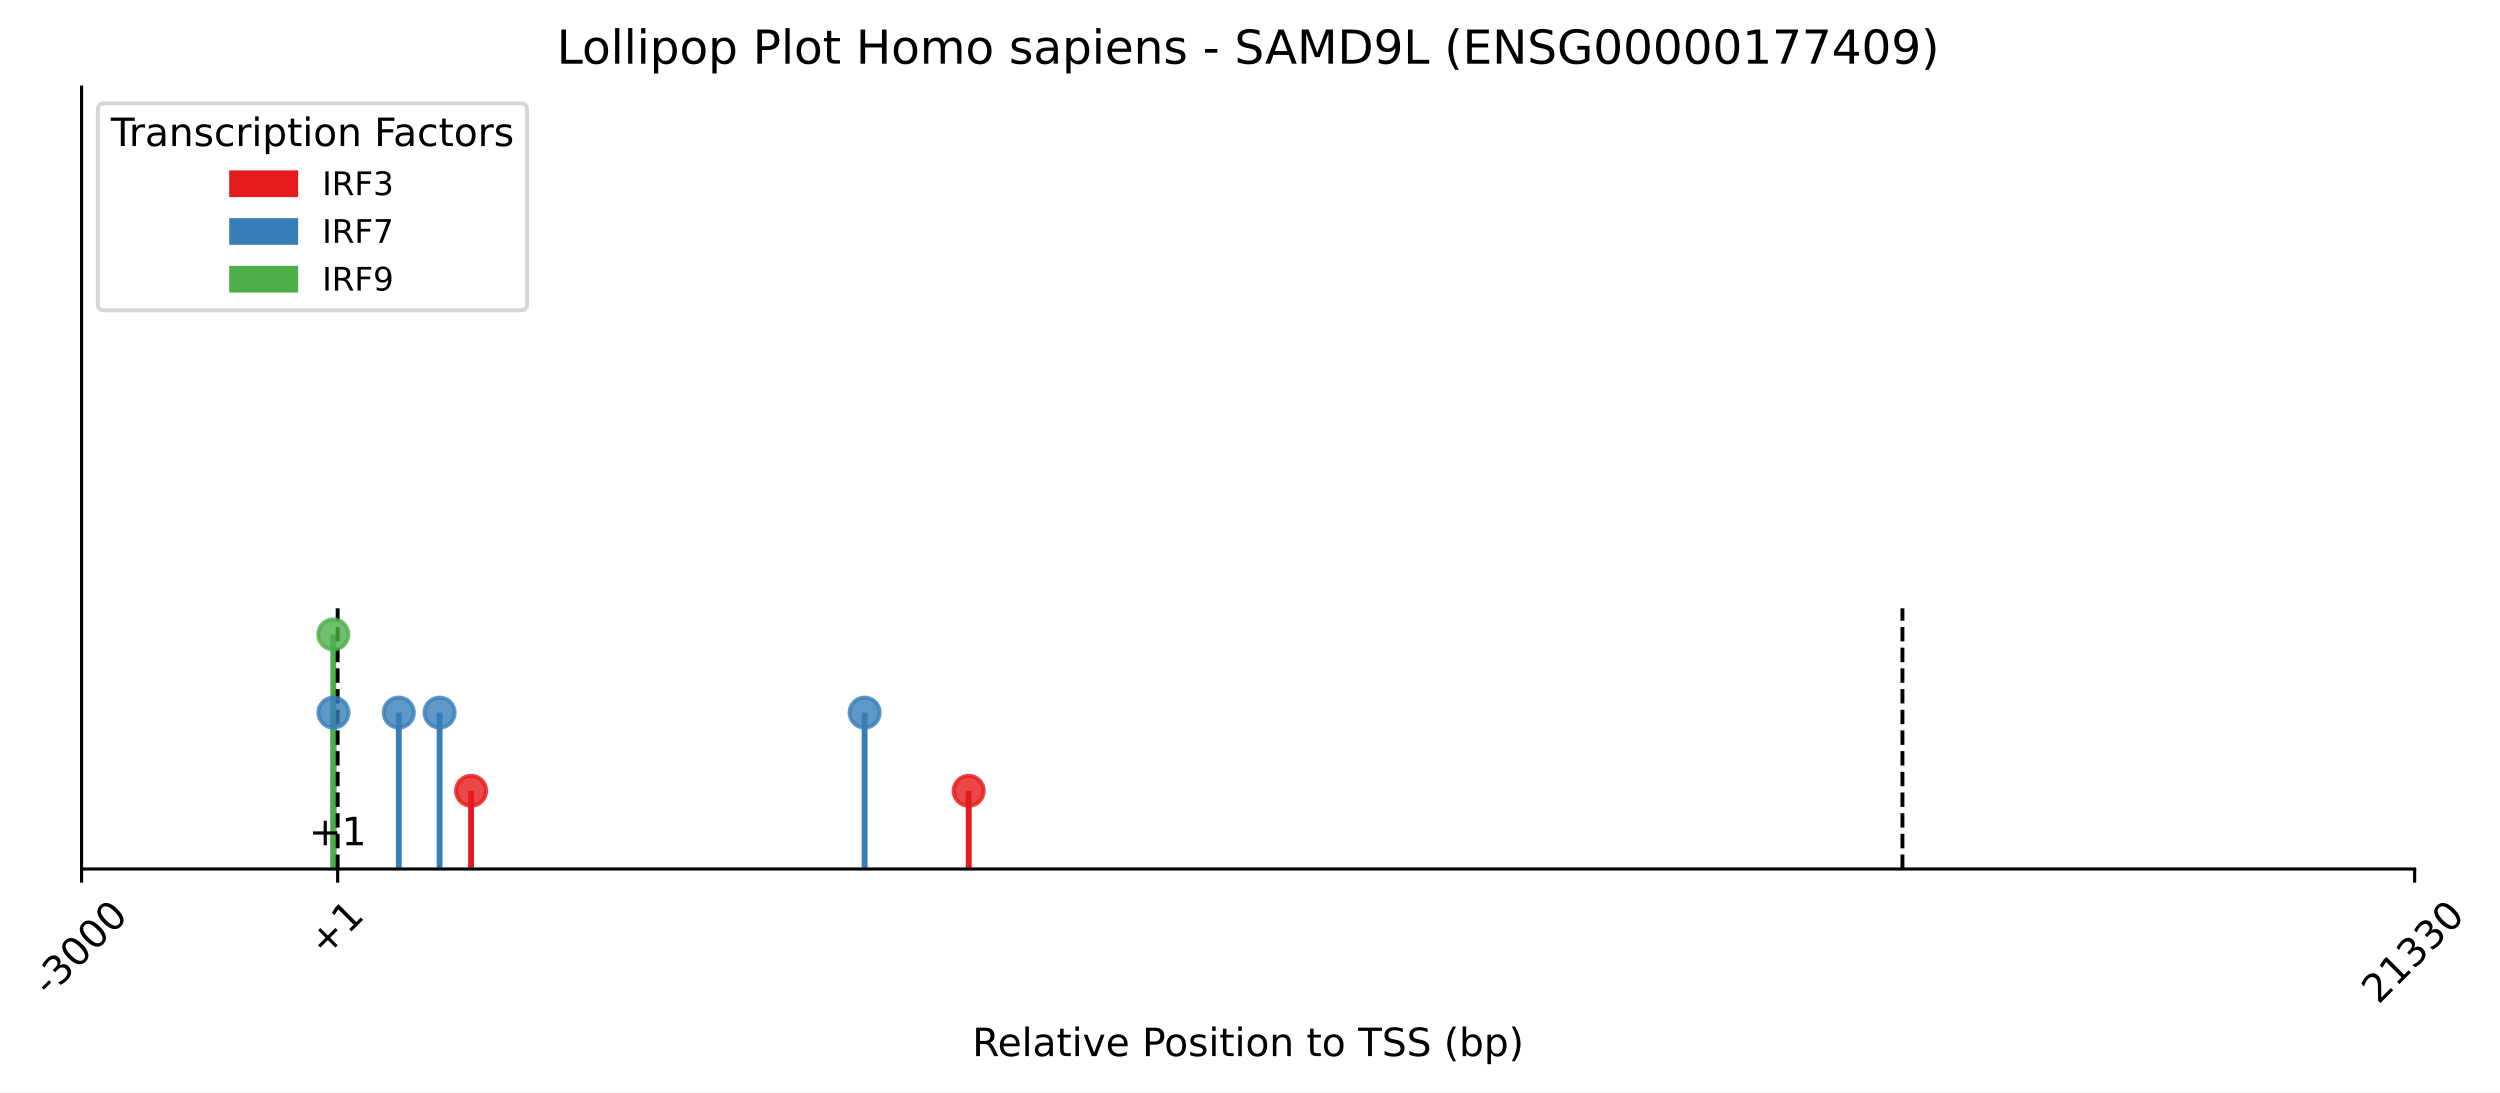
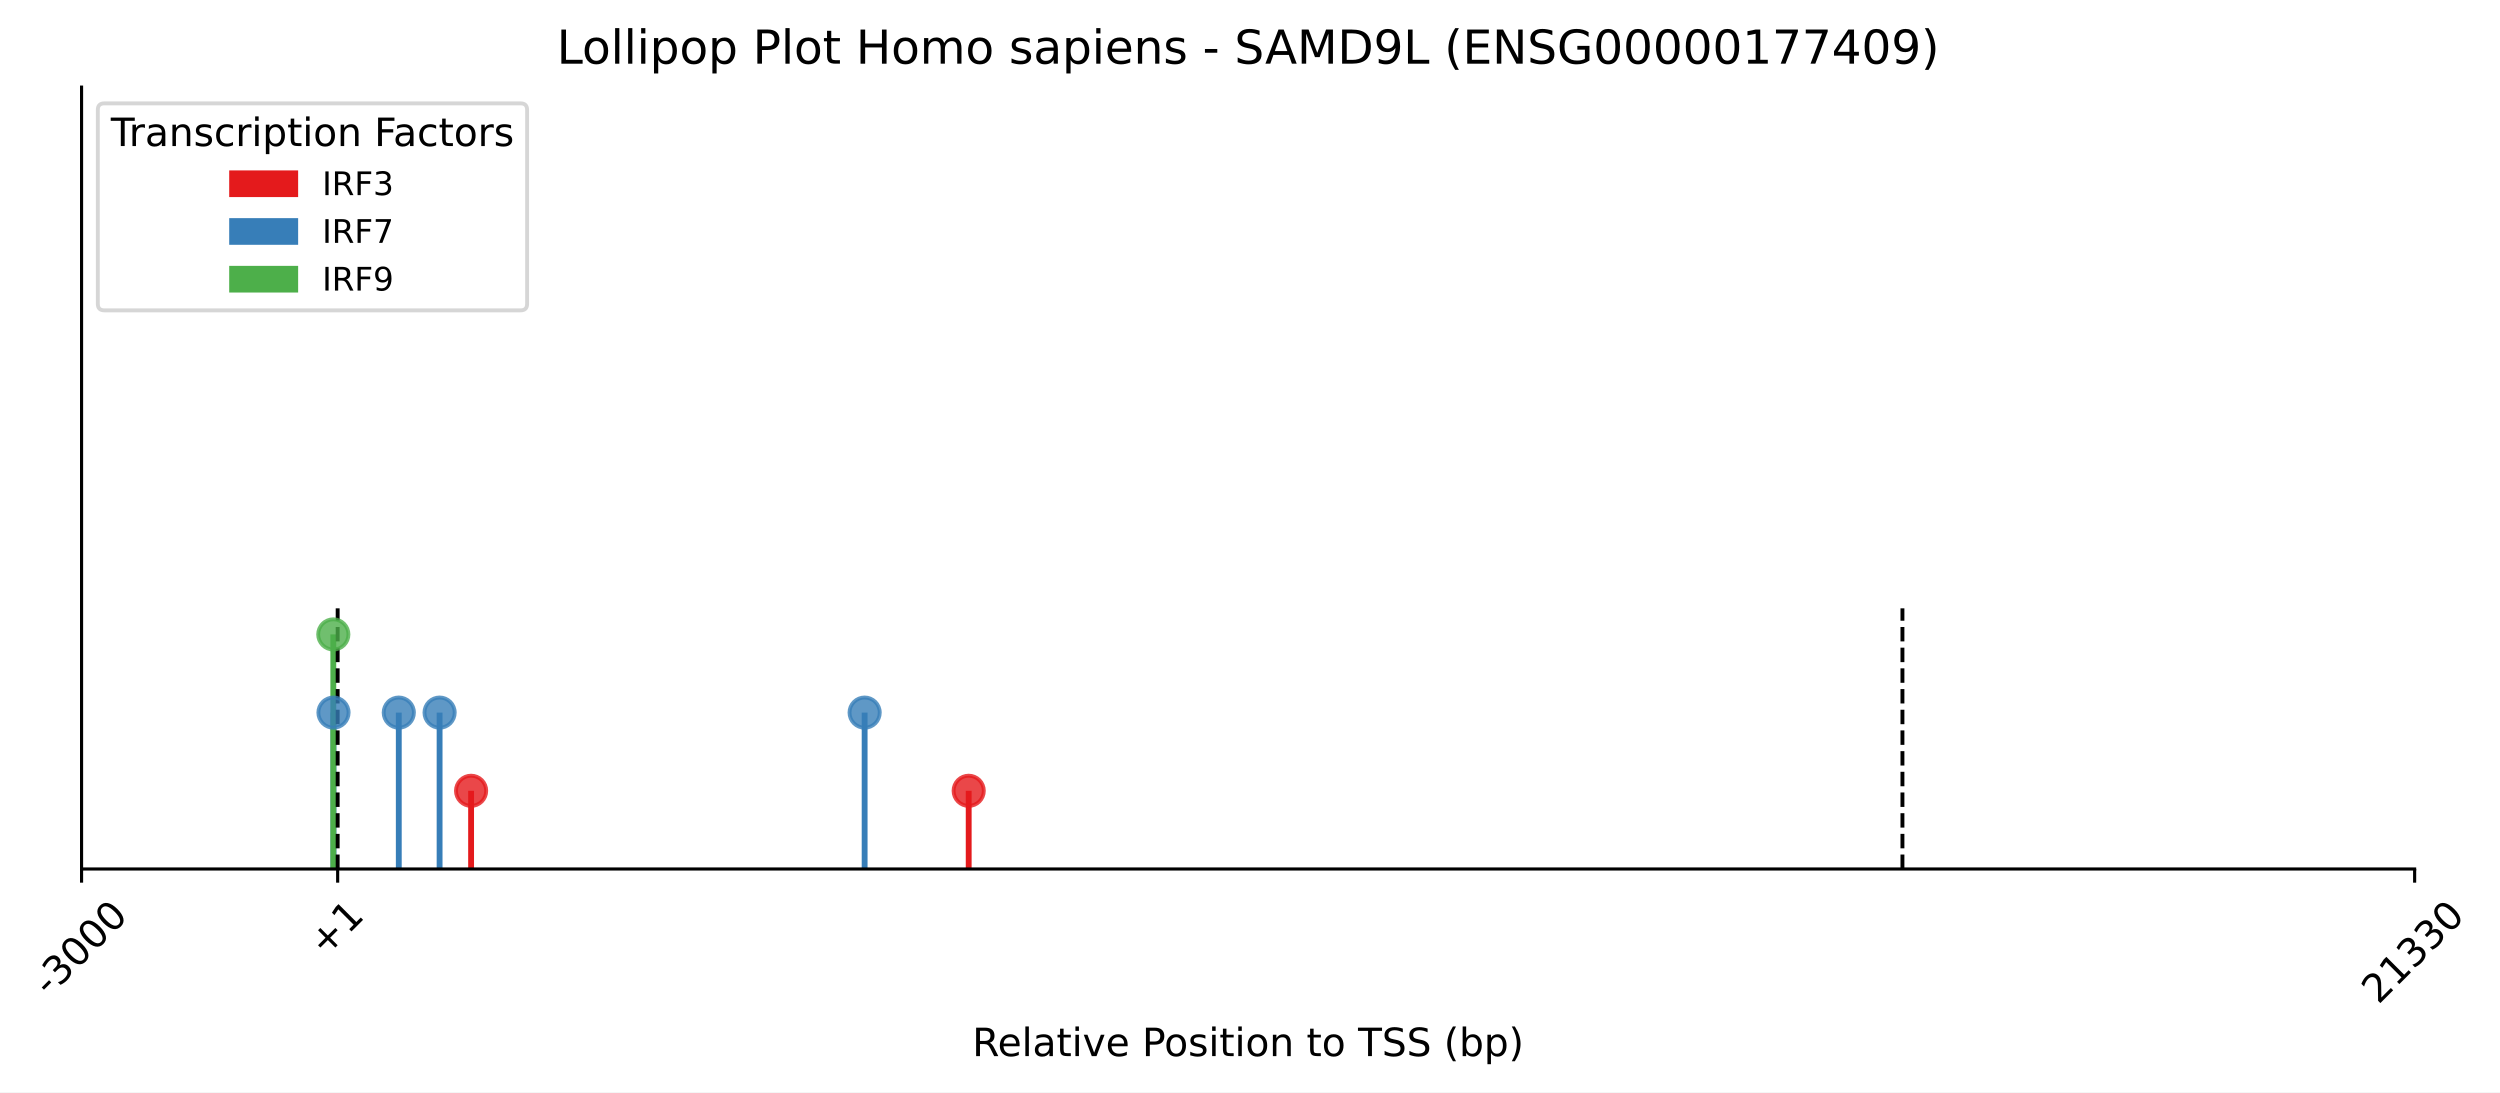
<svg xmlns="http://www.w3.org/2000/svg" xmlns:xlink="http://www.w3.org/1999/xlink" width="640.463pt" height="279.838pt" viewBox="0 0 640.463 279.838" version="1.1">
  <defs>
    <style type="text/css">*{stroke-linejoin: round; stroke-linecap: butt}</style>
  </defs>
  <g id="figure_1">
    <g id="patch_1">
      <path d="M 0 279.838  L 640.463 279.838  L 640.463 0  L 0 0  z " style="fill: #ffffff" />
    </g>
    <g id="axes_1">
      <g id="patch_2">
        <path d="M 20.895 222.622  L 618.594 222.622  L 618.594 22.318  L 20.895 22.318  z " style="fill: #ffffff" />
      </g>
      <g id="matplotlib.axis_1">
        <g id="xtick_1">
          <g id="line2d_1">
            <defs>
-               <path id="m118e1565bb" d="M 0 0  L 0 3.5  " style="stroke: #000000; stroke-width: 0.8" />
+               <path id="m375682f991" d="M 0 0  L 0 3.5  " style="stroke: #000000; stroke-width: 0.8" />
            </defs>
            <g>
-               <use xlink:href="#m118e1565bb" x="20.895" y="222.622" style="stroke: #000000; stroke-width: 0.8" />
+               <use xlink:href="#m375682f991" x="20.895" y="222.622" style="stroke: #000000; stroke-width: 0.8" />
            </g>
          </g>
          <g id="text_1">
            <g transform="translate(12.57291 255.542) rotate(-45) scale(0.1 -0.1)">
              <defs>
                <path id="DejaVuSans-2d" d="M 313 2009  L 1997 2009  L 1997 1497  L 313 1497  L 313 2009  z " transform="scale(0.015625)" />
                <path id="DejaVuSans-33" d="M 2597 2516  Q 3050 2419 3304 2112  Q 3559 1806 3559 1356  Q 3559 666 3084 287  Q 2609 -91 1734 -91  Q 1441 -91 1130 -33  Q 819 25 488 141  L 488 750  Q 750 597 1062 519  Q 1375 441 1716 441  Q 2309 441 2620 675  Q 2931 909 2931 1356  Q 2931 1769 2642 2001  Q 2353 2234 1838 2234  L 1294 2234  L 1294 2753  L 1863 2753  Q 2328 2753 2575 2939  Q 2822 3125 2822 3475  Q 2822 3834 2567 4026  Q 2313 4219 1838 4219  Q 1578 4219 1281 4162  Q 984 4106 628 3988  L 628 4550  Q 988 4650 1302 4700  Q 1616 4750 1894 4750  Q 2613 4750 3031 4423  Q 3450 4097 3450 3541  Q 3450 3153 3228 2886  Q 3006 2619 2597 2516  z " transform="scale(0.015625)" />
                <path id="DejaVuSans-30" d="M 2034 4250  Q 1547 4250 1301 3770  Q 1056 3291 1056 2328  Q 1056 1369 1301 889  Q 1547 409 2034 409  Q 2525 409 2770 889  Q 3016 1369 3016 2328  Q 3016 3291 2770 3770  Q 2525 4250 2034 4250  z M 2034 4750  Q 2819 4750 3233 4129  Q 3647 3509 3647 2328  Q 3647 1150 3233 529  Q 2819 -91 2034 -91  Q 1250 -91 836 529  Q 422 1150 422 2328  Q 422 3509 836 4129  Q 1250 4750 2034 4750  z " transform="scale(0.015625)" />
              </defs>
              <use xlink:href="#DejaVuSans-2d" />
              <use xlink:href="#DejaVuSans-33" x="36.084" />
              <use xlink:href="#DejaVuSans-30" x="99.707" />
              <use xlink:href="#DejaVuSans-30" x="163.33" />
              <use xlink:href="#DejaVuSans-30" x="226.953" />
            </g>
          </g>
        </g>
        <g id="xtick_2">
          <g id="line2d_2">
            <g>
-               <use xlink:href="#m118e1565bb" x="86.504" y="222.622" style="stroke: #000000; stroke-width: 0.8" />
+               <use xlink:href="#m375682f991" x="86.504" y="222.622" style="stroke: #000000; stroke-width: 0.8" />
            </g>
          </g>
          <g id="text_2">
            <g transform="translate(83.2433 245.4193) rotate(-45) scale(0.1 -0.1)">
              <defs>
                <path id="DejaVuSans-2b" d="M 2944 4013  L 2944 2272  L 4684 2272  L 4684 1741  L 2944 1741  L 2944 0  L 2419 0  L 2419 1741  L 678 1741  L 678 2272  L 2419 2272  L 2419 4013  L 2944 4013  z " transform="scale(0.015625)" />
                <path id="DejaVuSans-31" d="M 794 531  L 1825 531  L 1825 4091  L 703 3866  L 703 4441  L 1819 4666  L 2450 4666  L 2450 531  L 3481 531  L 3481 0  L 794 0  L 794 531  z " transform="scale(0.015625)" />
              </defs>
              <use xlink:href="#DejaVuSans-2b" />
              <use xlink:href="#DejaVuSans-31" x="83.789" />
            </g>
          </g>
        </g>
        <g id="xtick_3">
          <g id="line2d_3">
            <g>
-               <use xlink:href="#m118e1565bb" x="618.594" y="222.622" style="stroke: #000000; stroke-width: 0.8" />
+               <use xlink:href="#m375682f991" x="618.594" y="222.622" style="stroke: #000000; stroke-width: 0.8" />
            </g>
          </g>
          <g id="text_3">
            <g transform="translate(609.2975 257.4898) rotate(-45) scale(0.1 -0.1)">
              <defs>
                <path id="DejaVuSans-32" d="M 1228 531  L 3431 531  L 3431 0  L 469 0  L 469 531  Q 828 903 1448 1529  Q 2069 2156 2228 2338  Q 2531 2678 2651 2914  Q 2772 3150 2772 3378  Q 2772 3750 2511 3984  Q 2250 4219 1831 4219  Q 1534 4219 1204 4116  Q 875 4013 500 3803  L 500 4441  Q 881 4594 1212 4672  Q 1544 4750 1819 4750  Q 2544 4750 2975 4387  Q 3406 4025 3406 3419  Q 3406 3131 3298 2873  Q 3191 2616 2906 2266  Q 2828 2175 2409 1742  Q 1991 1309 1228 531  z " transform="scale(0.015625)" />
              </defs>
              <use xlink:href="#DejaVuSans-32" />
              <use xlink:href="#DejaVuSans-31" x="63.623" />
              <use xlink:href="#DejaVuSans-33" x="127.246" />
              <use xlink:href="#DejaVuSans-33" x="190.869" />
              <use xlink:href="#DejaVuSans-30" x="254.492" />
            </g>
          </g>
        </g>
        <g id="text_4">
          <g transform="translate(249.0882 270.5588) scale(0.1 -0.1)">
            <defs>
              <path id="DejaVuSans-52" d="M 2841 2188  Q 3044 2119 3236 1894  Q 3428 1669 3622 1275  L 4263 0  L 3584 0  L 2988 1197  Q 2756 1666 2539 1819  Q 2322 1972 1947 1972  L 1259 1972  L 1259 0  L 628 0  L 628 4666  L 2053 4666  Q 2853 4666 3247 4331  Q 3641 3997 3641 3322  Q 3641 2881 3436 2590  Q 3231 2300 2841 2188  z M 1259 4147  L 1259 2491  L 2053 2491  Q 2509 2491 2742 2702  Q 2975 2913 2975 3322  Q 2975 3731 2742 3939  Q 2509 4147 2053 4147  L 1259 4147  z " transform="scale(0.015625)" />
              <path id="DejaVuSans-65" d="M 3597 1894  L 3597 1613  L 953 1613  Q 991 1019 1311 708  Q 1631 397 2203 397  Q 2534 397 2845 478  Q 3156 559 3463 722  L 3463 178  Q 3153 47 2828 -22  Q 2503 -91 2169 -91  Q 1331 -91 842 396  Q 353 884 353 1716  Q 353 2575 817 3079  Q 1281 3584 2069 3584  Q 2775 3584 3186 3129  Q 3597 2675 3597 1894  z M 3022 2063  Q 3016 2534 2758 2815  Q 2500 3097 2075 3097  Q 1594 3097 1305 2825  Q 1016 2553 972 2059  L 3022 2063  z " transform="scale(0.015625)" />
              <path id="DejaVuSans-6c" d="M 603 4863  L 1178 4863  L 1178 0  L 603 0  L 603 4863  z " transform="scale(0.015625)" />
              <path id="DejaVuSans-61" d="M 2194 1759  Q 1497 1759 1228 1600  Q 959 1441 959 1056  Q 959 750 1161 570  Q 1363 391 1709 391  Q 2188 391 2477 730  Q 2766 1069 2766 1631  L 2766 1759  L 2194 1759  z M 3341 1997  L 3341 0  L 2766 0  L 2766 531  Q 2569 213 2275 61  Q 1981 -91 1556 -91  Q 1019 -91 701 211  Q 384 513 384 1019  Q 384 1609 779 1909  Q 1175 2209 1959 2209  L 2766 2209  L 2766 2266  Q 2766 2663 2505 2880  Q 2244 3097 1772 3097  Q 1472 3097 1187 3025  Q 903 2953 641 2809  L 641 3341  Q 956 3463 1253 3523  Q 1550 3584 1831 3584  Q 2591 3584 2966 3190  Q 3341 2797 3341 1997  z " transform="scale(0.015625)" />
              <path id="DejaVuSans-74" d="M 1172 4494  L 1172 3500  L 2356 3500  L 2356 3053  L 1172 3053  L 1172 1153  Q 1172 725 1289 603  Q 1406 481 1766 481  L 2356 481  L 2356 0  L 1766 0  Q 1100 0 847 248  Q 594 497 594 1153  L 594 3053  L 172 3053  L 172 3500  L 594 3500  L 594 4494  L 1172 4494  z " transform="scale(0.015625)" />
              <path id="DejaVuSans-69" d="M 603 3500  L 1178 3500  L 1178 0  L 603 0  L 603 3500  z M 603 4863  L 1178 4863  L 1178 4134  L 603 4134  L 603 4863  z " transform="scale(0.015625)" />
              <path id="DejaVuSans-76" d="M 191 3500  L 800 3500  L 1894 563  L 2988 3500  L 3597 3500  L 2284 0  L 1503 0  L 191 3500  z " transform="scale(0.015625)" />
              <path id="DejaVuSans-20" transform="scale(0.015625)" />
              <path id="DejaVuSans-50" d="M 1259 4147  L 1259 2394  L 2053 2394  Q 2494 2394 2734 2622  Q 2975 2850 2975 3272  Q 2975 3691 2734 3919  Q 2494 4147 2053 4147  L 1259 4147  z M 628 4666  L 2053 4666  Q 2838 4666 3239 4311  Q 3641 3956 3641 3272  Q 3641 2581 3239 2228  Q 2838 1875 2053 1875  L 1259 1875  L 1259 0  L 628 0  L 628 4666  z " transform="scale(0.015625)" />
              <path id="DejaVuSans-6f" d="M 1959 3097  Q 1497 3097 1228 2736  Q 959 2375 959 1747  Q 959 1119 1226 758  Q 1494 397 1959 397  Q 2419 397 2687 759  Q 2956 1122 2956 1747  Q 2956 2369 2687 2733  Q 2419 3097 1959 3097  z M 1959 3584  Q 2709 3584 3137 3096  Q 3566 2609 3566 1747  Q 3566 888 3137 398  Q 2709 -91 1959 -91  Q 1206 -91 779 398  Q 353 888 353 1747  Q 353 2609 779 3096  Q 1206 3584 1959 3584  z " transform="scale(0.015625)" />
              <path id="DejaVuSans-73" d="M 2834 3397  L 2834 2853  Q 2591 2978 2328 3040  Q 2066 3103 1784 3103  Q 1356 3103 1142 2972  Q 928 2841 928 2578  Q 928 2378 1081 2264  Q 1234 2150 1697 2047  L 1894 2003  Q 2506 1872 2764 1633  Q 3022 1394 3022 966  Q 3022 478 2636 193  Q 2250 -91 1575 -91  Q 1294 -91 989 -36  Q 684 19 347 128  L 347 722  Q 666 556 975 473  Q 1284 391 1588 391  Q 1994 391 2212 530  Q 2431 669 2431 922  Q 2431 1156 2273 1281  Q 2116 1406 1581 1522  L 1381 1569  Q 847 1681 609 1914  Q 372 2147 372 2553  Q 372 3047 722 3315  Q 1072 3584 1716 3584  Q 2034 3584 2315 3537  Q 2597 3491 2834 3397  z " transform="scale(0.015625)" />
              <path id="DejaVuSans-6e" d="M 3513 2113  L 3513 0  L 2938 0  L 2938 2094  Q 2938 2591 2744 2837  Q 2550 3084 2163 3084  Q 1697 3084 1428 2787  Q 1159 2491 1159 1978  L 1159 0  L 581 0  L 581 3500  L 1159 3500  L 1159 2956  Q 1366 3272 1645 3428  Q 1925 3584 2291 3584  Q 2894 3584 3203 3211  Q 3513 2838 3513 2113  z " transform="scale(0.015625)" />
              <path id="DejaVuSans-54" d="M -19 4666  L 3928 4666  L 3928 4134  L 2272 4134  L 2272 0  L 1638 0  L 1638 4134  L -19 4134  L -19 4666  z " transform="scale(0.015625)" />
              <path id="DejaVuSans-53" d="M 3425 4513  L 3425 3897  Q 3066 4069 2747 4153  Q 2428 4238 2131 4238  Q 1616 4238 1336 4038  Q 1056 3838 1056 3469  Q 1056 3159 1242 3001  Q 1428 2844 1947 2747  L 2328 2669  Q 3034 2534 3370 2195  Q 3706 1856 3706 1288  Q 3706 609 3251 259  Q 2797 -91 1919 -91  Q 1588 -91 1214 -16  Q 841 59 441 206  L 441 856  Q 825 641 1194 531  Q 1563 422 1919 422  Q 2459 422 2753 634  Q 3047 847 3047 1241  Q 3047 1584 2836 1778  Q 2625 1972 2144 2069  L 1759 2144  Q 1053 2284 737 2584  Q 422 2884 422 3419  Q 422 4038 858 4394  Q 1294 4750 2059 4750  Q 2388 4750 2728 4690  Q 3069 4631 3425 4513  z " transform="scale(0.015625)" />
              <path id="DejaVuSans-28" d="M 1984 4856  Q 1566 4138 1362 3434  Q 1159 2731 1159 2009  Q 1159 1288 1364 580  Q 1569 -128 1984 -844  L 1484 -844  Q 1016 -109 783 600  Q 550 1309 550 2009  Q 550 2706 781 3412  Q 1013 4119 1484 4856  L 1984 4856  z " transform="scale(0.015625)" />
              <path id="DejaVuSans-62" d="M 3116 1747  Q 3116 2381 2855 2742  Q 2594 3103 2138 3103  Q 1681 3103 1420 2742  Q 1159 2381 1159 1747  Q 1159 1113 1420 752  Q 1681 391 2138 391  Q 2594 391 2855 752  Q 3116 1113 3116 1747  z M 1159 2969  Q 1341 3281 1617 3432  Q 1894 3584 2278 3584  Q 2916 3584 3314 3078  Q 3713 2572 3713 1747  Q 3713 922 3314 415  Q 2916 -91 2278 -91  Q 1894 -91 1617 61  Q 1341 213 1159 525  L 1159 0  L 581 0  L 581 4863  L 1159 4863  L 1159 2969  z " transform="scale(0.015625)" />
              <path id="DejaVuSans-70" d="M 1159 525  L 1159 -1331  L 581 -1331  L 581 3500  L 1159 3500  L 1159 2969  Q 1341 3281 1617 3432  Q 1894 3584 2278 3584  Q 2916 3584 3314 3078  Q 3713 2572 3713 1747  Q 3713 922 3314 415  Q 2916 -91 2278 -91  Q 1894 -91 1617 61  Q 1341 213 1159 525  z M 3116 1747  Q 3116 2381 2855 2742  Q 2594 3103 2138 3103  Q 1681 3103 1420 2742  Q 1159 2381 1159 1747  Q 1159 1113 1420 752  Q 1681 391 2138 391  Q 2594 391 2855 752  Q 3116 1113 3116 1747  z " transform="scale(0.015625)" />
              <path id="DejaVuSans-29" d="M 513 4856  L 1013 4856  Q 1481 4119 1714 3412  Q 1947 2706 1947 2009  Q 1947 1309 1714 600  Q 1481 -109 1013 -844  L 513 -844  Q 928 -128 1133 580  Q 1338 1288 1338 2009  Q 1338 2731 1133 3434  Q 928 4138 513 4856  z " transform="scale(0.015625)" />
            </defs>
            <use xlink:href="#DejaVuSans-52" />
            <use xlink:href="#DejaVuSans-65" x="64.982" />
            <use xlink:href="#DejaVuSans-6c" x="126.506" />
            <use xlink:href="#DejaVuSans-61" x="154.289" />
            <use xlink:href="#DejaVuSans-74" x="215.568" />
            <use xlink:href="#DejaVuSans-69" x="254.777" />
            <use xlink:href="#DejaVuSans-76" x="282.561" />
            <use xlink:href="#DejaVuSans-65" x="341.74" />
            <use xlink:href="#DejaVuSans-20" x="403.264" />
            <use xlink:href="#DejaVuSans-50" x="435.051" />
            <use xlink:href="#DejaVuSans-6f" x="491.729" />
            <use xlink:href="#DejaVuSans-73" x="552.91" />
            <use xlink:href="#DejaVuSans-69" x="605.01" />
            <use xlink:href="#DejaVuSans-74" x="632.793" />
            <use xlink:href="#DejaVuSans-69" x="672.002" />
            <use xlink:href="#DejaVuSans-6f" x="699.785" />
            <use xlink:href="#DejaVuSans-6e" x="760.967" />
            <use xlink:href="#DejaVuSans-20" x="824.346" />
            <use xlink:href="#DejaVuSans-74" x="856.133" />
            <use xlink:href="#DejaVuSans-6f" x="895.342" />
            <use xlink:href="#DejaVuSans-20" x="956.523" />
            <use xlink:href="#DejaVuSans-54" x="988.311" />
            <use xlink:href="#DejaVuSans-53" x="1049.395" />
            <use xlink:href="#DejaVuSans-53" x="1112.871" />
            <use xlink:href="#DejaVuSans-20" x="1176.348" />
            <use xlink:href="#DejaVuSans-28" x="1208.135" />
            <use xlink:href="#DejaVuSans-62" x="1247.148" />
            <use xlink:href="#DejaVuSans-70" x="1310.625" />
            <use xlink:href="#DejaVuSans-29" x="1374.102" />
          </g>
        </g>
      </g>
      <g id="matplotlib.axis_2" />
      <g id="LineCollection_1">
-         <path d="M 248.165 222.622  L 248.165 202.592  " clip-path="url(#pd5db24476f)" style="fill: none; stroke: #e41a1c; stroke-width: 1.5" />
+         <path d="M 248.165 222.622  L 248.165 202.592  " clip-path="url(#p01183b3a7b)" style="fill: none; stroke: #e41a1c; stroke-width: 1.5" />
      </g>
      <g id="LineCollection_2">
-         <path d="M 120.687 222.622  L 120.687 202.592  " clip-path="url(#pd5db24476f)" style="fill: none; stroke: #e41a1c; stroke-width: 1.5" />
+         <path d="M 120.687 222.622  L 120.687 202.592  " clip-path="url(#p01183b3a7b)" style="fill: none; stroke: #e41a1c; stroke-width: 1.5" />
      </g>
      <g id="LineCollection_3">
-         <path d="M 85.433 222.622  L 85.433 182.561  " clip-path="url(#pd5db24476f)" style="fill: none; stroke: #377eb8; stroke-width: 1.5" />
+         <path d="M 85.433 222.622  L 85.433 182.561  " clip-path="url(#p01183b3a7b)" style="fill: none; stroke: #377eb8; stroke-width: 1.5" />
      </g>
      <g id="LineCollection_4">
-         <path d="M 102.163 222.622  L 102.163 182.561  " clip-path="url(#pd5db24476f)" style="fill: none; stroke: #377eb8; stroke-width: 1.5" />
+         <path d="M 102.163 222.622  L 102.163 182.561  " clip-path="url(#p01183b3a7b)" style="fill: none; stroke: #377eb8; stroke-width: 1.5" />
      </g>
      <g id="LineCollection_5">
-         <path d="M 112.617 222.622  L 112.617 182.561  " clip-path="url(#pd5db24476f)" style="fill: none; stroke: #377eb8; stroke-width: 1.5" />
+         <path d="M 112.617 222.622  L 112.617 182.561  " clip-path="url(#p01183b3a7b)" style="fill: none; stroke: #377eb8; stroke-width: 1.5" />
      </g>
      <g id="LineCollection_6">
-         <path d="M 221.506 222.622  L 221.506 182.561  " clip-path="url(#pd5db24476f)" style="fill: none; stroke: #377eb8; stroke-width: 1.5" />
+         <path d="M 221.506 222.622  L 221.506 182.561  " clip-path="url(#p01183b3a7b)" style="fill: none; stroke: #377eb8; stroke-width: 1.5" />
      </g>
      <g id="LineCollection_7">
-         <path d="M 85.389 222.622  L 85.389 162.531  " clip-path="url(#pd5db24476f)" style="fill: none; stroke: #4daf4a; stroke-width: 1.5" />
+         <path d="M 85.389 222.622  L 85.389 162.531  " clip-path="url(#p01183b3a7b)" style="fill: none; stroke: #4daf4a; stroke-width: 1.5" />
      </g>
      <g id="line2d_4">
-         <path d="M 86.504 222.622  L 86.504 155.854  " clip-path="url(#pd5db24476f)" style="fill: none; stroke-dasharray: 3.7,1.6; stroke-dashoffset: 0; stroke: #000000" />
+         <path d="M 86.504 222.622  L 86.504 155.854  " clip-path="url(#p01183b3a7b)" style="fill: none; stroke-dasharray: 3.7,1.6; stroke-dashoffset: 0; stroke: #000000" />
      </g>
      <g id="line2d_5">
-         <path d="M 487.376 222.622  L 487.376 155.854  " clip-path="url(#pd5db24476f)" style="fill: none; stroke-dasharray: 3.7,1.6; stroke-dashoffset: 0; stroke: #000000" />
+         <path d="M 487.376 222.622  L 487.376 155.854  " clip-path="url(#p01183b3a7b)" style="fill: none; stroke-dasharray: 3.7,1.6; stroke-dashoffset: 0; stroke: #000000" />
      </g>
      <g id="patch_3">
        <path d="M 20.895 222.622  L 20.895 22.318  " style="fill: none; stroke: #000000; stroke-width: 0.8; stroke-linejoin: miter; stroke-linecap: square" />
      </g>
      <g id="patch_4">
        <path d="M 20.895 222.622  L 618.594 222.622  " style="fill: none; stroke: #000000; stroke-width: 0.8; stroke-linejoin: miter; stroke-linecap: square" />
      </g>
      <g id="PathCollection_1">
        <defs>
-           <path id="C0_0_e1a63dfcac" d="M 0 3.873  C 1.027 3.873 2.012 3.465 2.739 2.739  C 3.465 2.012 3.873 1.027 3.873 -0  C 3.873 -1.027 3.465 -2.012 2.739 -2.739  C 2.012 -3.465 1.027 -3.873 0 -3.873  C -1.027 -3.873 -2.012 -3.465 -2.739 -2.739  C -3.465 -2.012 -3.873 -1.027 -3.873 0  C -3.873 1.027 -3.465 2.012 -2.739 2.739  C -2.012 3.465 -1.027 3.873 0 3.873  z " />
+           <path id="C0_0_213c63750e" d="M 0 3.873  C 1.027 3.873 2.012 3.465 2.739 2.739  C 3.465 2.012 3.873 1.027 3.873 -0  C 3.873 -1.027 3.465 -2.012 2.739 -2.739  C 2.012 -3.465 1.027 -3.873 0 -3.873  C -1.027 -3.873 -2.012 -3.465 -2.739 -2.739  C -3.465 -2.012 -3.873 -1.027 -3.873 0  C -3.873 1.027 -3.465 2.012 -2.739 2.739  C -2.012 3.465 -1.027 3.873 0 3.873  z " />
        </defs>
-         <g clip-path="url(#pd5db24476f)">
-           <use xlink:href="#C0_0_e1a63dfcac" x="248.165" y="202.592" style="fill: #e41a1c; fill-opacity: 0.8; stroke: #e41a1c; stroke-opacity: 0.8" />
-         </g>
-         <g clip-path="url(#pd5db24476f)">
-           <use xlink:href="#C0_0_e1a63dfcac" x="120.687" y="202.592" style="fill: #e41a1c; fill-opacity: 0.8; stroke: #e41a1c; stroke-opacity: 0.8" />
-         </g>
-         <g clip-path="url(#pd5db24476f)">
-           <use xlink:href="#C0_0_e1a63dfcac" x="85.433" y="182.561" style="fill: #377eb8; fill-opacity: 0.8; stroke: #377eb8; stroke-opacity: 0.8" />
-         </g>
-         <g clip-path="url(#pd5db24476f)">
-           <use xlink:href="#C0_0_e1a63dfcac" x="102.163" y="182.561" style="fill: #377eb8; fill-opacity: 0.8; stroke: #377eb8; stroke-opacity: 0.8" />
-         </g>
-         <g clip-path="url(#pd5db24476f)">
-           <use xlink:href="#C0_0_e1a63dfcac" x="112.617" y="182.561" style="fill: #377eb8; fill-opacity: 0.8; stroke: #377eb8; stroke-opacity: 0.8" />
-         </g>
-         <g clip-path="url(#pd5db24476f)">
-           <use xlink:href="#C0_0_e1a63dfcac" x="221.506" y="182.561" style="fill: #377eb8; fill-opacity: 0.8; stroke: #377eb8; stroke-opacity: 0.8" />
-         </g>
-         <g clip-path="url(#pd5db24476f)">
-           <use xlink:href="#C0_0_e1a63dfcac" x="85.389" y="162.531" style="fill: #4daf4a; fill-opacity: 0.8; stroke: #4daf4a; stroke-opacity: 0.8" />
+         <g clip-path="url(#p01183b3a7b)">
+           <use xlink:href="#C0_0_213c63750e" x="248.165" y="202.592" style="fill: #e41a1c; fill-opacity: 0.8; stroke: #e41a1c; stroke-opacity: 0.8" />
+         </g>
+         <g clip-path="url(#p01183b3a7b)">
+           <use xlink:href="#C0_0_213c63750e" x="120.687" y="202.592" style="fill: #e41a1c; fill-opacity: 0.8; stroke: #e41a1c; stroke-opacity: 0.8" />
+         </g>
+         <g clip-path="url(#p01183b3a7b)">
+           <use xlink:href="#C0_0_213c63750e" x="85.433" y="182.561" style="fill: #377eb8; fill-opacity: 0.8; stroke: #377eb8; stroke-opacity: 0.8" />
+         </g>
+         <g clip-path="url(#p01183b3a7b)">
+           <use xlink:href="#C0_0_213c63750e" x="102.163" y="182.561" style="fill: #377eb8; fill-opacity: 0.8; stroke: #377eb8; stroke-opacity: 0.8" />
+         </g>
+         <g clip-path="url(#p01183b3a7b)">
+           <use xlink:href="#C0_0_213c63750e" x="112.617" y="182.561" style="fill: #377eb8; fill-opacity: 0.8; stroke: #377eb8; stroke-opacity: 0.8" />
+         </g>
+         <g clip-path="url(#p01183b3a7b)">
+           <use xlink:href="#C0_0_213c63750e" x="221.506" y="182.561" style="fill: #377eb8; fill-opacity: 0.8; stroke: #377eb8; stroke-opacity: 0.8" />
+         </g>
+         <g clip-path="url(#p01183b3a7b)">
+           <use xlink:href="#C0_0_213c63750e" x="85.389" y="162.531" style="fill: #4daf4a; fill-opacity: 0.8; stroke: #4daf4a; stroke-opacity: 0.8" />
        </g>
      </g>
      <g id="text_5">
-         <g transform="translate(79.13319 216.5363) scale(0.1 -0.1)">
-           <use xlink:href="#DejaVuSans-2b" />
-           <use xlink:href="#DejaVuSans-31" x="83.789" />
-         </g>
-       </g>
-       <g id="text_6">
        <g transform="translate(142.6376 16.31812) scale(0.12 -0.12)">
          <defs>
            <path id="DejaVuSans-4c" d="M 628 4666  L 1259 4666  L 1259 531  L 3531 531  L 3531 0  L 628 0  L 628 4666  z " transform="scale(0.015625)" />
            <path id="DejaVuSans-48" d="M 628 4666  L 1259 4666  L 1259 2753  L 3553 2753  L 3553 4666  L 4184 4666  L 4184 0  L 3553 0  L 3553 2222  L 1259 2222  L 1259 0  L 628 0  L 628 4666  z " transform="scale(0.015625)" />
            <path id="DejaVuSans-6d" d="M 3328 2828  Q 3544 3216 3844 3400  Q 4144 3584 4550 3584  Q 5097 3584 5394 3201  Q 5691 2819 5691 2113  L 5691 0  L 5113 0  L 5113 2094  Q 5113 2597 4934 2840  Q 4756 3084 4391 3084  Q 3944 3084 3684 2787  Q 3425 2491 3425 1978  L 3425 0  L 2847 0  L 2847 2094  Q 2847 2600 2669 2842  Q 2491 3084 2119 3084  Q 1678 3084 1418 2786  Q 1159 2488 1159 1978  L 1159 0  L 581 0  L 581 3500  L 1159 3500  L 1159 2956  Q 1356 3278 1631 3431  Q 1906 3584 2284 3584  Q 2666 3584 2933 3390  Q 3200 3197 3328 2828  z " transform="scale(0.015625)" />
            <path id="DejaVuSans-41" d="M 2188 4044  L 1331 1722  L 3047 1722  L 2188 4044  z M 1831 4666  L 2547 4666  L 4325 0  L 3669 0  L 3244 1197  L 1141 1197  L 716 0  L 50 0  L 1831 4666  z " transform="scale(0.015625)" />
            <path id="DejaVuSans-4d" d="M 628 4666  L 1569 4666  L 2759 1491  L 3956 4666  L 4897 4666  L 4897 0  L 4281 0  L 4281 4097  L 3078 897  L 2444 897  L 1241 4097  L 1241 0  L 628 0  L 628 4666  z " transform="scale(0.015625)" />
            <path id="DejaVuSans-44" d="M 1259 4147  L 1259 519  L 2022 519  Q 2988 519 3436 956  Q 3884 1394 3884 2338  Q 3884 3275 3436 3711  Q 2988 4147 2022 4147  L 1259 4147  z M 628 4666  L 1925 4666  Q 3281 4666 3915 4102  Q 4550 3538 4550 2338  Q 4550 1131 3912 565  Q 3275 0 1925 0  L 628 0  L 628 4666  z " transform="scale(0.015625)" />
            <path id="DejaVuSans-39" d="M 703 97  L 703 672  Q 941 559 1184 500  Q 1428 441 1663 441  Q 2288 441 2617 861  Q 2947 1281 2994 2138  Q 2813 1869 2534 1725  Q 2256 1581 1919 1581  Q 1219 1581 811 2004  Q 403 2428 403 3163  Q 403 3881 828 4315  Q 1253 4750 1959 4750  Q 2769 4750 3195 4129  Q 3622 3509 3622 2328  Q 3622 1225 3098 567  Q 2575 -91 1691 -91  Q 1453 -91 1209 -44  Q 966 3 703 97  z M 1959 2075  Q 2384 2075 2632 2365  Q 2881 2656 2881 3163  Q 2881 3666 2632 3958  Q 2384 4250 1959 4250  Q 1534 4250 1286 3958  Q 1038 3666 1038 3163  Q 1038 2656 1286 2365  Q 1534 2075 1959 2075  z " transform="scale(0.015625)" />
            <path id="DejaVuSans-45" d="M 628 4666  L 3578 4666  L 3578 4134  L 1259 4134  L 1259 2753  L 3481 2753  L 3481 2222  L 1259 2222  L 1259 531  L 3634 531  L 3634 0  L 628 0  L 628 4666  z " transform="scale(0.015625)" />
            <path id="DejaVuSans-4e" d="M 628 4666  L 1478 4666  L 3547 763  L 3547 4666  L 4159 4666  L 4159 0  L 3309 0  L 1241 3903  L 1241 0  L 628 0  L 628 4666  z " transform="scale(0.015625)" />
            <path id="DejaVuSans-47" d="M 3809 666  L 3809 1919  L 2778 1919  L 2778 2438  L 4434 2438  L 4434 434  Q 4069 175 3628 42  Q 3188 -91 2688 -91  Q 1594 -91 976 548  Q 359 1188 359 2328  Q 359 3472 976 4111  Q 1594 4750 2688 4750  Q 3144 4750 3555 4637  Q 3966 4525 4313 4306  L 4313 3634  Q 3963 3931 3569 4081  Q 3175 4231 2741 4231  Q 1884 4231 1454 3753  Q 1025 3275 1025 2328  Q 1025 1384 1454 906  Q 1884 428 2741 428  Q 3075 428 3337 486  Q 3600 544 3809 666  z " transform="scale(0.015625)" />
            <path id="DejaVuSans-37" d="M 525 4666  L 3525 4666  L 3525 4397  L 1831 0  L 1172 0  L 2766 4134  L 525 4134  L 525 4666  z " transform="scale(0.015625)" />
            <path id="DejaVuSans-34" d="M 2419 4116  L 825 1625  L 2419 1625  L 2419 4116  z M 2253 4666  L 3047 4666  L 3047 1625  L 3713 1625  L 3713 1100  L 3047 1100  L 3047 0  L 2419 0  L 2419 1100  L 313 1100  L 313 1709  L 2253 4666  z " transform="scale(0.015625)" />
          </defs>
          <use xlink:href="#DejaVuSans-4c" />
          <use xlink:href="#DejaVuSans-6f" x="53.963" />
          <use xlink:href="#DejaVuSans-6c" x="115.145" />
          <use xlink:href="#DejaVuSans-6c" x="142.928" />
          <use xlink:href="#DejaVuSans-69" x="170.711" />
          <use xlink:href="#DejaVuSans-70" x="198.494" />
          <use xlink:href="#DejaVuSans-6f" x="261.971" />
          <use xlink:href="#DejaVuSans-70" x="323.152" />
          <use xlink:href="#DejaVuSans-20" x="386.629" />
          <use xlink:href="#DejaVuSans-50" x="418.416" />
          <use xlink:href="#DejaVuSans-6c" x="478.719" />
          <use xlink:href="#DejaVuSans-6f" x="506.502" />
          <use xlink:href="#DejaVuSans-74" x="567.684" />
          <use xlink:href="#DejaVuSans-20" x="606.893" />
          <use xlink:href="#DejaVuSans-48" x="638.68" />
          <use xlink:href="#DejaVuSans-6f" x="713.875" />
          <use xlink:href="#DejaVuSans-6d" x="775.057" />
          <use xlink:href="#DejaVuSans-6f" x="872.469" />
          <use xlink:href="#DejaVuSans-20" x="933.65" />
          <use xlink:href="#DejaVuSans-73" x="965.438" />
          <use xlink:href="#DejaVuSans-61" x="1017.537" />
          <use xlink:href="#DejaVuSans-70" x="1078.816" />
          <use xlink:href="#DejaVuSans-69" x="1142.293" />
          <use xlink:href="#DejaVuSans-65" x="1170.076" />
          <use xlink:href="#DejaVuSans-6e" x="1231.6" />
          <use xlink:href="#DejaVuSans-73" x="1294.979" />
          <use xlink:href="#DejaVuSans-20" x="1347.078" />
          <use xlink:href="#DejaVuSans-2d" x="1378.865" />
          <use xlink:href="#DejaVuSans-20" x="1414.949" />
          <use xlink:href="#DejaVuSans-53" x="1446.736" />
          <use xlink:href="#DejaVuSans-41" x="1512.088" />
          <use xlink:href="#DejaVuSans-4d" x="1580.496" />
          <use xlink:href="#DejaVuSans-44" x="1666.775" />
          <use xlink:href="#DejaVuSans-39" x="1743.777" />
          <use xlink:href="#DejaVuSans-4c" x="1807.4" />
          <use xlink:href="#DejaVuSans-20" x="1863.113" />
          <use xlink:href="#DejaVuSans-28" x="1894.9" />
          <use xlink:href="#DejaVuSans-45" x="1933.914" />
          <use xlink:href="#DejaVuSans-4e" x="1997.098" />
          <use xlink:href="#DejaVuSans-53" x="2071.902" />
          <use xlink:href="#DejaVuSans-47" x="2135.379" />
          <use xlink:href="#DejaVuSans-30" x="2212.869" />
          <use xlink:href="#DejaVuSans-30" x="2276.492" />
          <use xlink:href="#DejaVuSans-30" x="2340.115" />
          <use xlink:href="#DejaVuSans-30" x="2403.738" />
          <use xlink:href="#DejaVuSans-30" x="2467.361" />
          <use xlink:href="#DejaVuSans-31" x="2530.984" />
          <use xlink:href="#DejaVuSans-37" x="2594.607" />
          <use xlink:href="#DejaVuSans-37" x="2658.23" />
          <use xlink:href="#DejaVuSans-34" x="2721.854" />
          <use xlink:href="#DejaVuSans-30" x="2785.477" />
          <use xlink:href="#DejaVuSans-39" x="2849.1" />
          <use xlink:href="#DejaVuSans-29" x="2912.723" />
        </g>
      </g>
      <g id="legend_1">
        <g id="patch_5">
          <path d="M 26.726 79.506  L 133.371 79.506  Q 135.037 79.506 135.037 77.84  L 135.037 28.149  Q 135.037 26.483 133.371 26.483  L 26.726 26.483  Q 25.06 26.483 25.06 28.149  L 25.06 77.84  Q 25.06 79.506 26.726 79.506  z " style="fill: #ffffff; opacity: 0.8; stroke: #cccccc; stroke-linejoin: miter" />
        </g>
-         <g id="text_7">
+         <g id="text_6">
          <g transform="translate(28.39222 37.41356) scale(0.1 -0.1)">
            <defs>
              <path id="DejaVuSans-72" d="M 2631 2963  Q 2534 3019 2420 3045  Q 2306 3072 2169 3072  Q 1681 3072 1420 2755  Q 1159 2438 1159 1844  L 1159 0  L 581 0  L 581 3500  L 1159 3500  L 1159 2956  Q 1341 3275 1631 3429  Q 1922 3584 2338 3584  Q 2397 3584 2469 3576  Q 2541 3569 2628 3553  L 2631 2963  z " transform="scale(0.015625)" />
              <path id="DejaVuSans-63" d="M 3122 3366  L 3122 2828  Q 2878 2963 2633 3030  Q 2388 3097 2138 3097  Q 1578 3097 1268 2742  Q 959 2388 959 1747  Q 959 1106 1268 751  Q 1578 397 2138 397  Q 2388 397 2633 464  Q 2878 531 3122 666  L 3122 134  Q 2881 22 2623 -34  Q 2366 -91 2075 -91  Q 1284 -91 818 406  Q 353 903 353 1747  Q 353 2603 823 3093  Q 1294 3584 2113 3584  Q 2378 3584 2631 3529  Q 2884 3475 3122 3366  z " transform="scale(0.015625)" />
              <path id="DejaVuSans-46" d="M 628 4666  L 3309 4666  L 3309 4134  L 1259 4134  L 1259 2759  L 3109 2759  L 3109 2228  L 1259 2228  L 1259 0  L 628 0  L 628 4666  z " transform="scale(0.015625)" />
            </defs>
            <use xlink:href="#DejaVuSans-54" />
            <use xlink:href="#DejaVuSans-72" x="46.334" />
            <use xlink:href="#DejaVuSans-61" x="87.447" />
            <use xlink:href="#DejaVuSans-6e" x="148.727" />
            <use xlink:href="#DejaVuSans-73" x="212.105" />
            <use xlink:href="#DejaVuSans-63" x="264.205" />
            <use xlink:href="#DejaVuSans-72" x="319.186" />
            <use xlink:href="#DejaVuSans-69" x="360.299" />
            <use xlink:href="#DejaVuSans-70" x="388.082" />
            <use xlink:href="#DejaVuSans-74" x="451.559" />
            <use xlink:href="#DejaVuSans-69" x="490.768" />
            <use xlink:href="#DejaVuSans-6f" x="518.551" />
            <use xlink:href="#DejaVuSans-6e" x="579.732" />
            <use xlink:href="#DejaVuSans-20" x="643.111" />
            <use xlink:href="#DejaVuSans-46" x="674.898" />
            <use xlink:href="#DejaVuSans-61" x="723.293" />
            <use xlink:href="#DejaVuSans-63" x="784.572" />
            <use xlink:href="#DejaVuSans-74" x="839.553" />
            <use xlink:href="#DejaVuSans-6f" x="878.762" />
            <use xlink:href="#DejaVuSans-72" x="939.943" />
            <use xlink:href="#DejaVuSans-73" x="981.057" />
          </g>
        </g>
        <g id="patch_6">
          <path d="M 59.218 49.988  L 75.878 49.988  L 75.878 44.157  L 59.218 44.157  z " style="fill: #e41a1c; stroke: #e41a1c; stroke-linejoin: miter" />
        </g>
-         <g id="text_8">
+         <g id="text_7">
          <g transform="translate(82.54227 49.98775) scale(0.0833 -0.0833)">
            <defs>
              <path id="DejaVuSans-49" d="M 628 4666  L 1259 4666  L 1259 0  L 628 0  L 628 4666  z " transform="scale(0.015625)" />
            </defs>
            <use xlink:href="#DejaVuSans-49" />
            <use xlink:href="#DejaVuSans-52" x="29.492" />
            <use xlink:href="#DejaVuSans-46" x="98.975" />
            <use xlink:href="#DejaVuSans-33" x="156.494" />
          </g>
        </g>
        <g id="patch_7">
          <path d="M 59.218 62.215  L 75.878 62.215  L 75.878 56.384  L 59.218 56.384  z " style="fill: #377eb8; stroke: #377eb8; stroke-linejoin: miter" />
        </g>
-         <g id="text_9">
+         <g id="text_8">
          <g transform="translate(82.54227 62.21463) scale(0.0833 -0.0833)">
            <use xlink:href="#DejaVuSans-49" />
            <use xlink:href="#DejaVuSans-52" x="29.492" />
            <use xlink:href="#DejaVuSans-46" x="98.975" />
            <use xlink:href="#DejaVuSans-37" x="156.494" />
          </g>
        </g>
        <g id="patch_8">
          <path d="M 59.218 74.442  L 75.878 74.442  L 75.878 68.611  L 59.218 68.611  z " style="fill: #4daf4a; stroke: #4daf4a; stroke-linejoin: miter" />
        </g>
-         <g id="text_10">
+         <g id="text_9">
          <g transform="translate(82.54227 74.44151) scale(0.0833 -0.0833)">
            <use xlink:href="#DejaVuSans-49" />
            <use xlink:href="#DejaVuSans-52" x="29.492" />
            <use xlink:href="#DejaVuSans-46" x="98.975" />
            <use xlink:href="#DejaVuSans-39" x="156.494" />
          </g>
        </g>
      </g>
    </g>
  </g>
  <defs>
-     <clipPath id="pd5db24476f">
+     <clipPath id="p01183b3a7b">
      <rect x="20.895" y="22.318" width="597.699" height="200.304" />
    </clipPath>
  </defs>
</svg>
